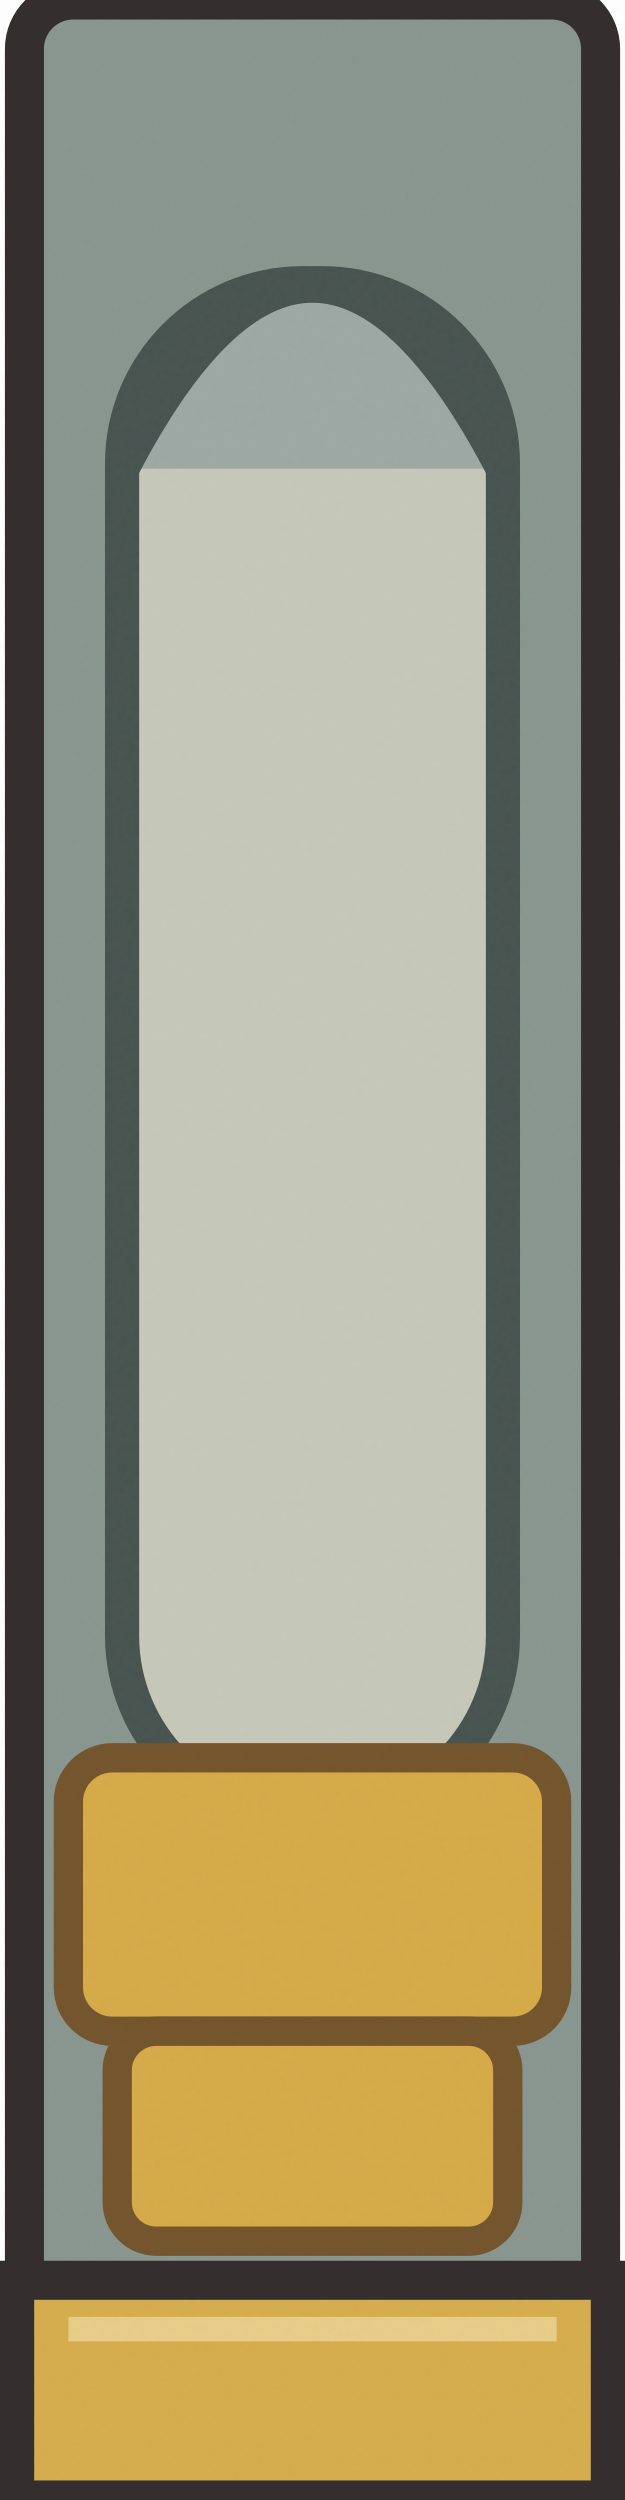
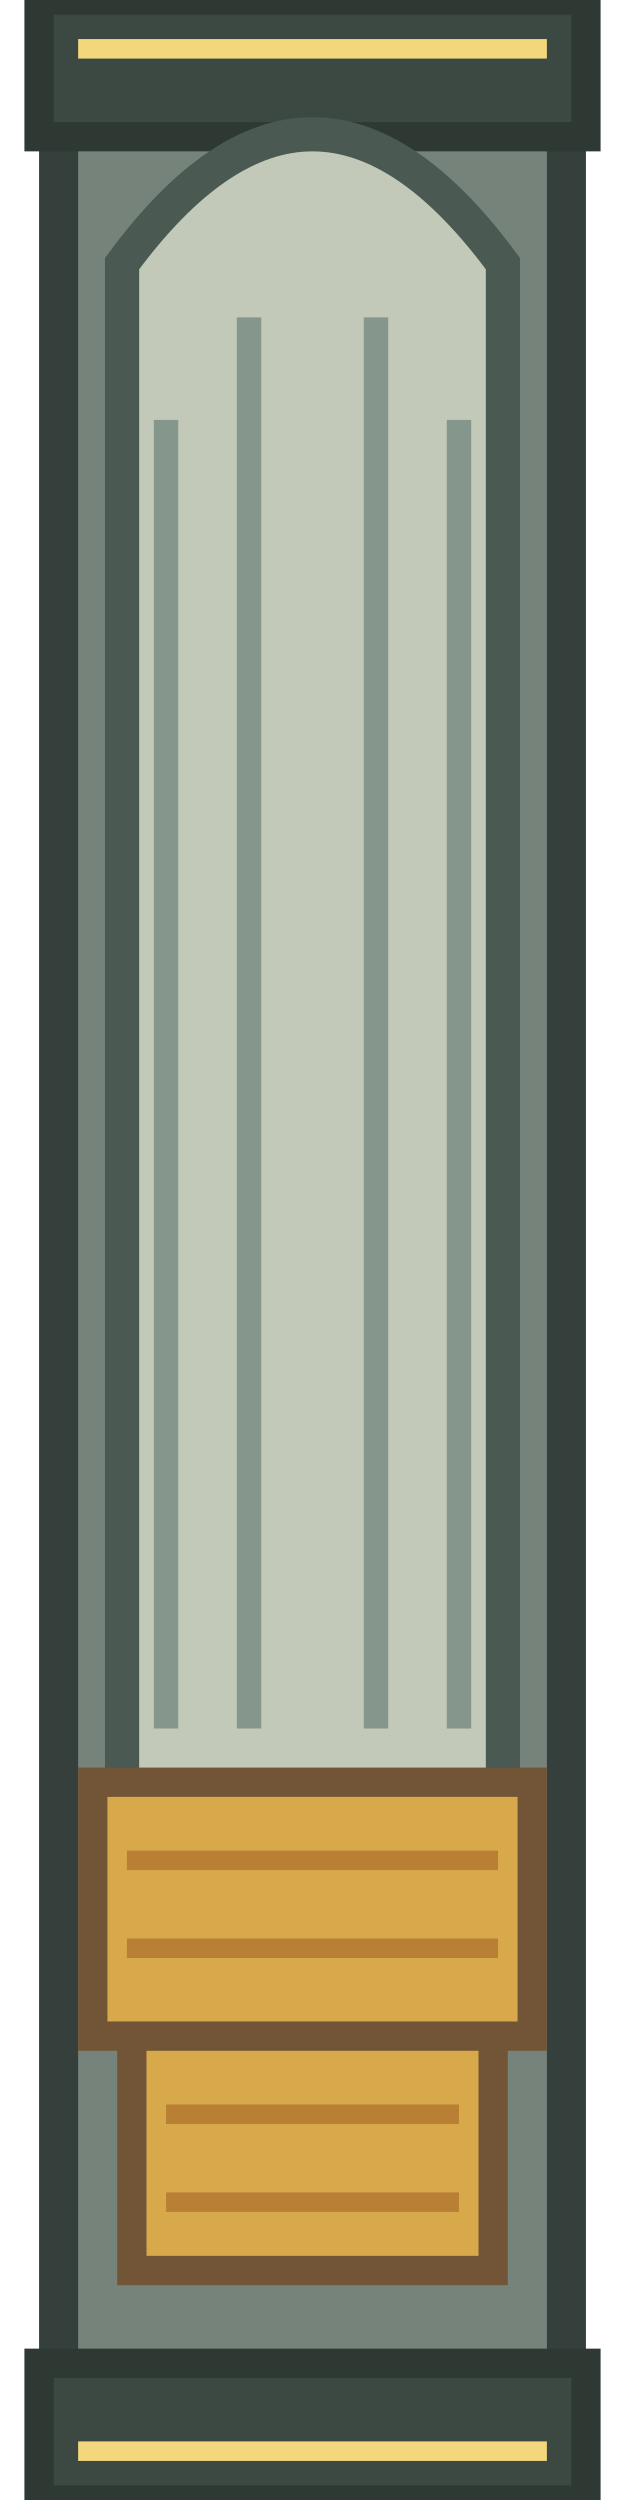
<svg xmlns="http://www.w3.org/2000/svg" width="128" height="512" viewBox="0 0 128 512">
-   <defs>
-     <filter id="paper" x="-10%" y="-10%" width="120%" height="120%">
-       <feTurbulence baseFrequency=".7" numOctaves="2" seed="7" type="fractalNoise" result="n" />
-       <feColorMatrix in="n" values="1 0 0 0 0 0 1 0 0 0 0 0 1 0 0 0 0 0 .045 0" />
-       <feBlend in="SourceGraphic" mode="multiply" />
-     </filter>
-   </defs>
-   <g filter="url(#paper)">
-     <rect x="5" y="0" width="118" height="512" rx="10" fill="#899790" stroke="#342f2d" stroke-width="8" />
-     <rect x="25" y="58" width="78" height="314" rx="37" fill="#c6c9ba" stroke="#4a5551" stroke-width="7" />
-     <path d="M25 96q39-75 78 0" fill="#9ea9a5" stroke="#4a5551" stroke-width="7" />
-     <g fill="#d6aa4a" stroke="#74562f" stroke-width="6">
-       <rect x="14" y="360" width="100" height="56" rx="9" />
-       <rect x="24" y="416" width="80" height="43" rx="8" />
-     </g>
-     <path d="M3 467h122v45H3Z" fill="#d5ad50" stroke="#342f2d" stroke-width="8" />
-     <path d="M14 477h100" stroke="#fff4cf" stroke-width="5" opacity=".45" />
+   <path d="M12 0h104v512H12z" fill="#76837b" stroke="#35403c" stroke-width="8" stroke-linejoin="round" />
+   <path d="M8 0h112v28H8zm0 484h112v28H8z" fill="#3c4943" stroke="#2f3934" stroke-width="6" />
+   <path d="M16 10h96M16 502h96" stroke="#f2d77d" stroke-width="4" />
+   <path d="M25 54q39-53 78 0v324H25z" fill="#c2c9b8" stroke="#4a5951" stroke-width="7" />
+   <g stroke="#85968c" stroke-width="5">
+     <path d="M34 86v268M51 65v289M77 65v289M94 86v268" />
+   </g>
+   <path d="M19 365h90v52H19zM27 417h74v48H27z" fill="#d7a94b" stroke="#725536" stroke-width="6" />
+   <g stroke="#b98035" stroke-width="4">
+     <path d="M26 381h76M26 399h76M34 433h60M34 451h60" />
  </g>
</svg>
